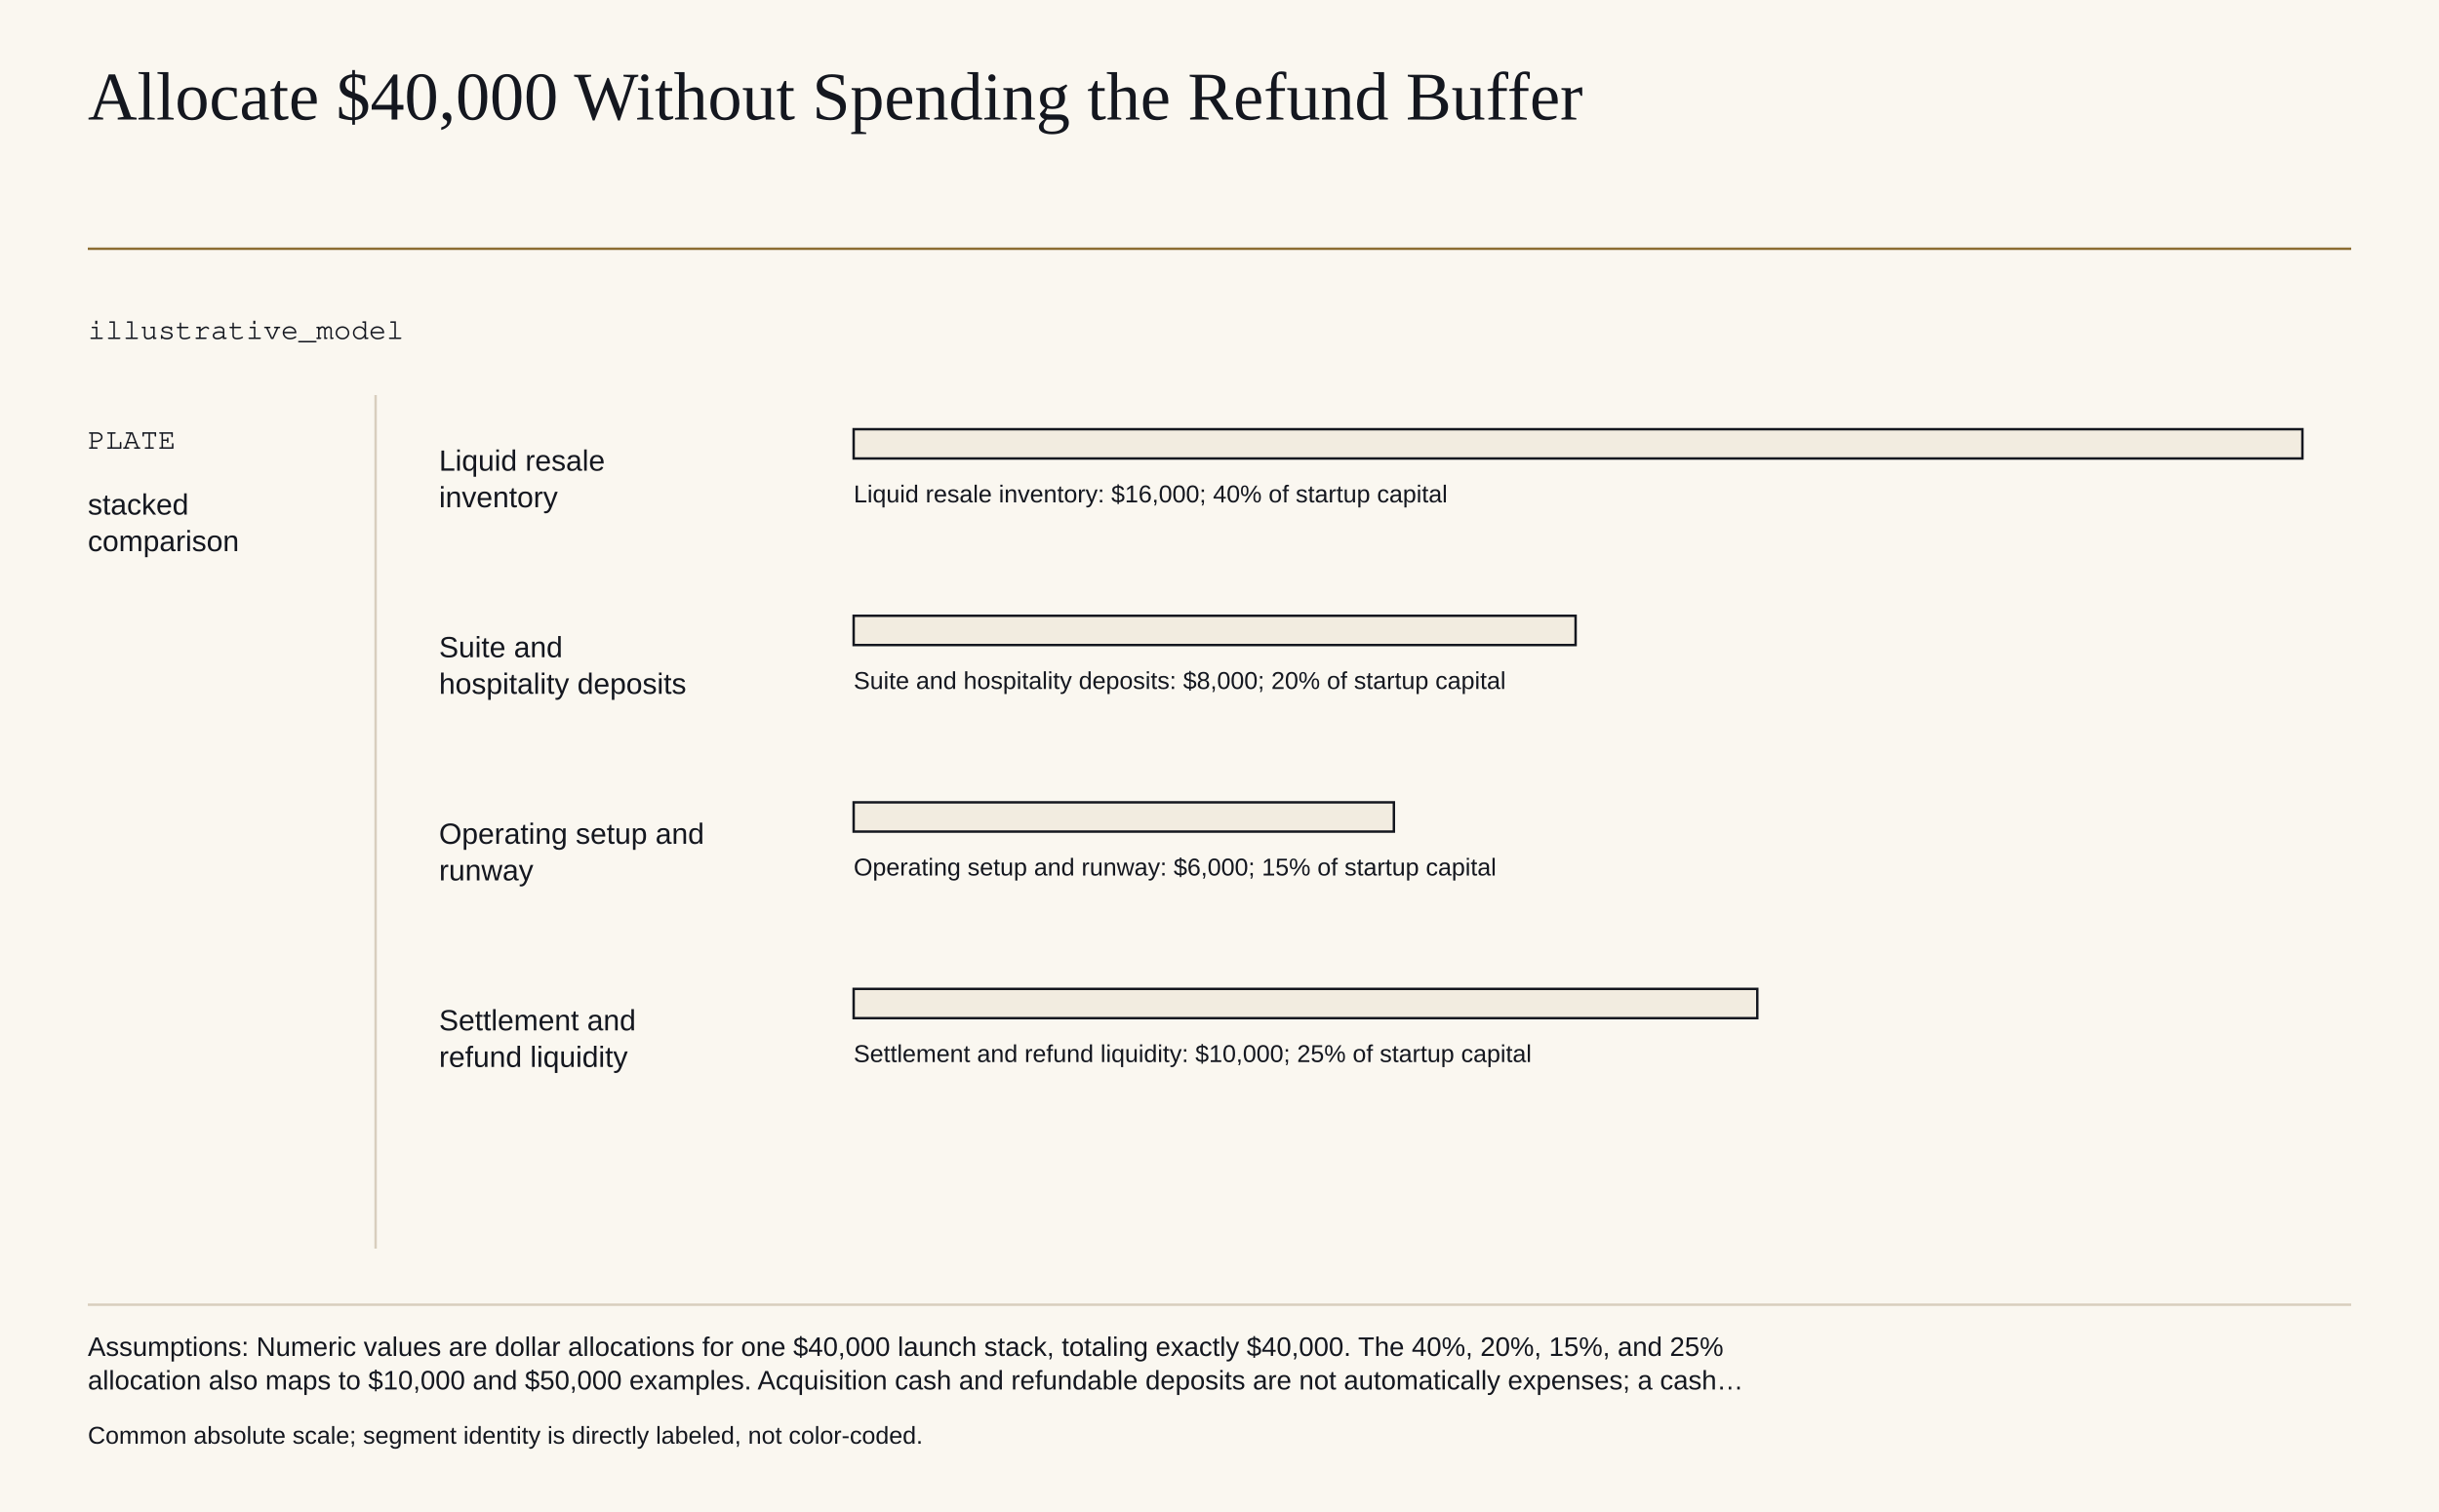
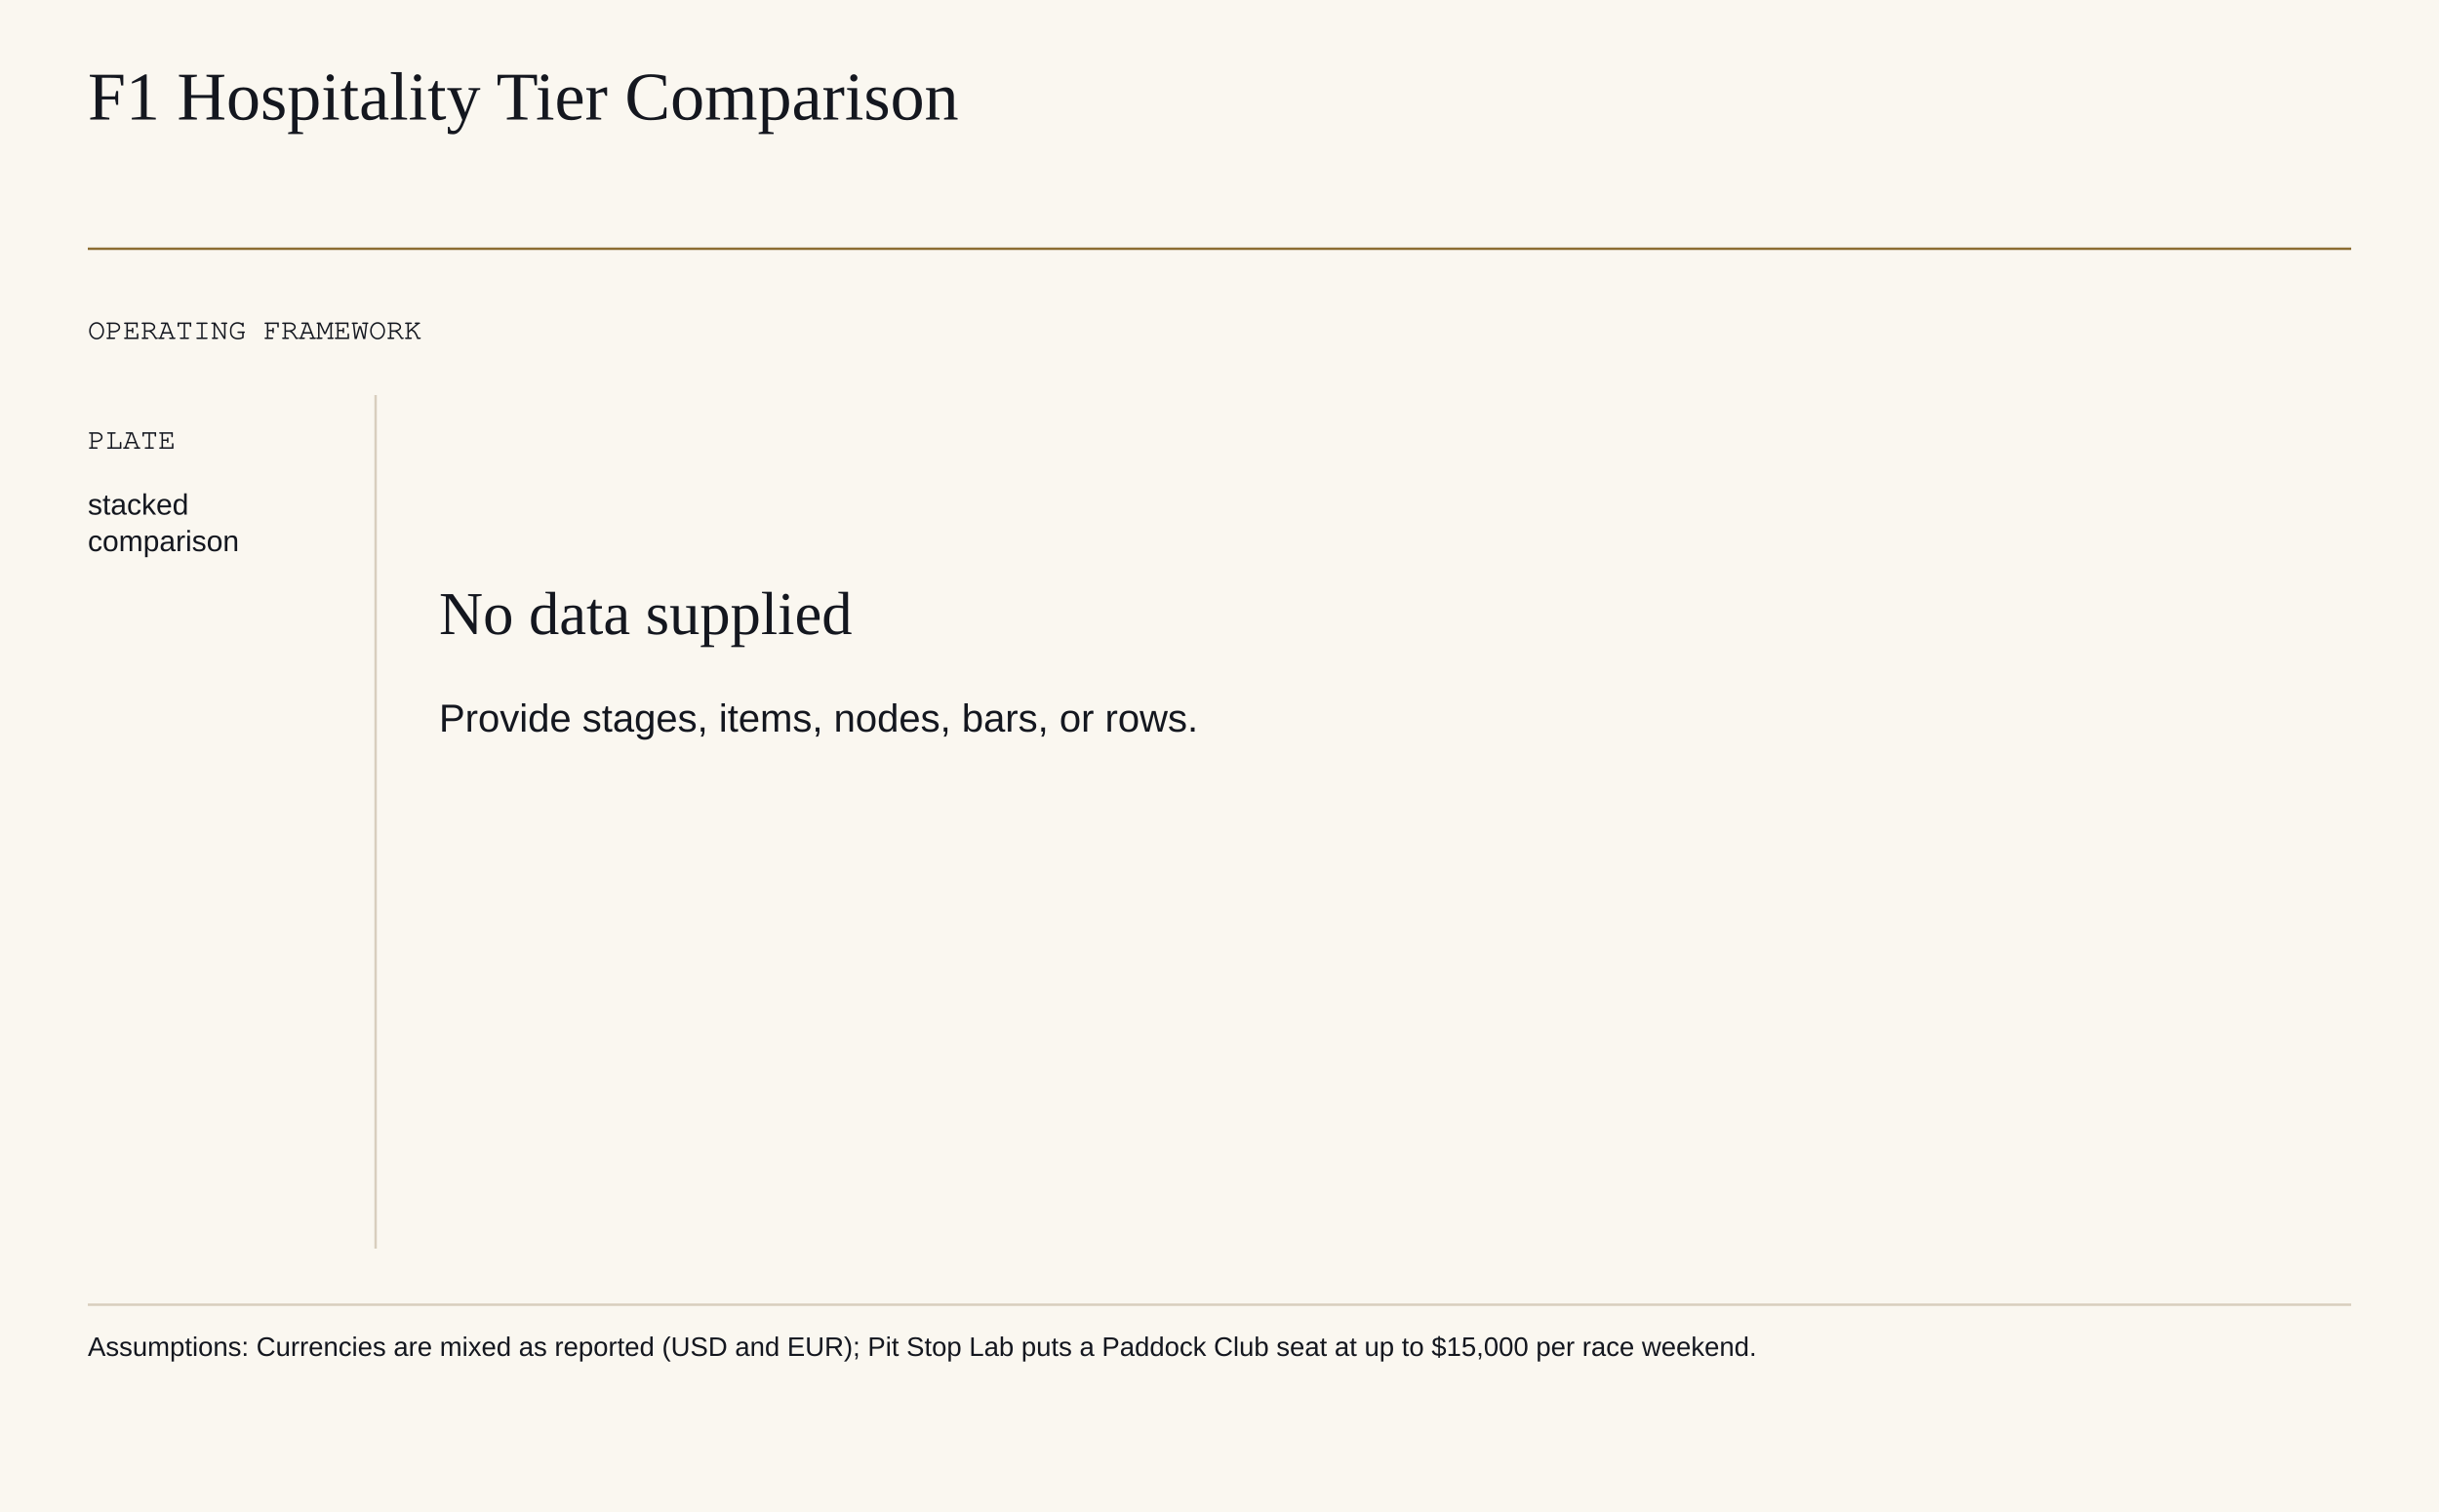
<svg xmlns="http://www.w3.org/2000/svg" viewBox="0 0 1000 620" role="img">
  <rect x="0" y="0" width="1000" height="620" fill="#FAF7F0" stroke="none" stroke-width="1" />
  <text x="36" y="49" font-family="Georgia, 'Times New Roman', serif" font-size="28" fill="#14171F" text-anchor="start" style="font-variant-numeric:tabular-nums">
-     <tspan x="36" dy="0">Allocate $40,000 Without Spending the Refund Buffer</tspan>
+     <tspan x="36" dy="0">F1 Hospitality Tier Comparison</tspan>
  </text>
  <line x1="36" y1="102" x2="964" y2="102" stroke="#8C6D32" stroke-width="1" />
  <text x="36" y="139" font-family="Courier, monospace" font-size="12" fill="#14171F" text-anchor="start" style="font-variant-numeric:tabular-nums">
-     <tspan x="36" dy="0">illustrative_model</tspan>
+     <tspan x="36" dy="0">OPERATING FRAMEWORK</tspan>
  </text>
  <line x1="154" y1="162" x2="154" y2="512" stroke="#D8CEBE" stroke-width="1" />
  <text x="36" y="184" font-family="Courier, monospace" font-size="12" fill="#14171F" text-anchor="start" style="font-variant-numeric:tabular-nums">
    <tspan x="36" dy="0">PLATE</tspan>
  </text>
  <text x="36" y="211" font-family="Arial, Helvetica, sans-serif" font-size="12" fill="#14171F" text-anchor="start" style="font-variant-numeric:tabular-nums">
    <tspan x="36" dy="0">stacked</tspan>
    <tspan x="36" dy="15.0">comparison</tspan>
  </text>
-   <text x="180" y="193.0" font-family="Arial, Helvetica, sans-serif" font-size="12" fill="#14171F" text-anchor="start" style="font-variant-numeric:tabular-nums">
-     <tspan x="180" dy="0">Liquid resale</tspan>
-     <tspan x="180" dy="15.0">inventory</tspan>
+   <text x="180" y="260" font-family="Georgia, 'Times New Roman', serif" font-size="25" fill="#14171F" text-anchor="start" style="font-variant-numeric:tabular-nums">
+     <tspan x="180" dy="0">No data supplied</tspan>
  </text>
-   <rect x="350" y="176.0" width="594.0" height="12" fill="#F2ECE0" stroke="#14171F" stroke-width="1" />
-   <text x="350" y="206.0" font-family="Arial, Helvetica, sans-serif" font-size="10" fill="#14171F" text-anchor="start" style="font-variant-numeric:tabular-nums">
-     <tspan x="350" dy="0">Liquid resale inventory: $16,000; 40% of startup capital</tspan>
-   </text>
-   <text x="180" y="269.5" font-family="Arial, Helvetica, sans-serif" font-size="12" fill="#14171F" text-anchor="start" style="font-variant-numeric:tabular-nums">
-     <tspan x="180" dy="0">Suite and</tspan>
-     <tspan x="180" dy="15.0">hospitality deposits</tspan>
-   </text>
-   <rect x="350" y="252.5" width="296.0" height="12" fill="#F2ECE0" stroke="#14171F" stroke-width="1" />
-   <text x="350" y="282.5" font-family="Arial, Helvetica, sans-serif" font-size="10" fill="#14171F" text-anchor="start" style="font-variant-numeric:tabular-nums">
-     <tspan x="350" dy="0">Suite and hospitality deposits: $8,000; 20% of startup capital</tspan>
-   </text>
-   <text x="180" y="346.0" font-family="Arial, Helvetica, sans-serif" font-size="12" fill="#14171F" text-anchor="start" style="font-variant-numeric:tabular-nums">
-     <tspan x="180" dy="0">Operating setup and</tspan>
-     <tspan x="180" dy="15.0">runway</tspan>
-   </text>
-   <rect x="350" y="329.0" width="221.5" height="12" fill="#F2ECE0" stroke="#14171F" stroke-width="1" />
-   <text x="350" y="359.0" font-family="Arial, Helvetica, sans-serif" font-size="10" fill="#14171F" text-anchor="start" style="font-variant-numeric:tabular-nums">
-     <tspan x="350" dy="0">Operating setup and runway: $6,000; 15% of startup capital</tspan>
-   </text>
-   <text x="180" y="422.5" font-family="Arial, Helvetica, sans-serif" font-size="12" fill="#14171F" text-anchor="start" style="font-variant-numeric:tabular-nums">
-     <tspan x="180" dy="0">Settlement and</tspan>
-     <tspan x="180" dy="15.0">refund liquidity</tspan>
-   </text>
-   <rect x="350" y="405.5" width="370.5" height="12" fill="#F2ECE0" stroke="#14171F" stroke-width="1" />
-   <text x="350" y="435.5" font-family="Arial, Helvetica, sans-serif" font-size="10" fill="#14171F" text-anchor="start" style="font-variant-numeric:tabular-nums">
-     <tspan x="350" dy="0">Settlement and refund liquidity: $10,000; 25% of startup capital</tspan>
+   <text x="180" y="300" font-family="Arial, Helvetica, sans-serif" font-size="16" fill="#14171F" text-anchor="start" style="font-variant-numeric:tabular-nums">
+     <tspan x="180" dy="0">Provide stages, items, nodes, bars, or rows.</tspan>
  </text>
  <line x1="36" y1="535" x2="964" y2="535" stroke="#D8CEBE" stroke-width="1" />
  <text x="36" y="556" font-family="Arial, Helvetica, sans-serif" font-size="11" fill="#14171F" text-anchor="start" style="font-variant-numeric:tabular-nums">
-     <tspan x="36" dy="0">Assumptions: Numeric values are dollar allocations for one $40,000 launch stack, totaling exactly $40,000. The 40%, 20%, 15%, and 25%</tspan>
-     <tspan x="36" dy="13.75">allocation also maps to $10,000 and $50,000 examples. Acquisition cash and refundable deposits are not automatically expenses; a cash…</tspan>
+     <tspan x="36" dy="0">Assumptions: Currencies are mixed as reported (USD and EUR); Pit Stop Lab puts a Paddock Club seat at up to $15,000 per race weekend.</tspan>
  </text>
  <text x="36" y="592" font-family="Arial, Helvetica, sans-serif" font-size="10" fill="#14171F" text-anchor="start" style="font-variant-numeric:tabular-nums">
-     <tspan x="36" dy="0">Common absolute scale; segment identity is directly labeled, not color-coded.</tspan>
+     <tspan x="36" dy="0" />
  </text>
</svg>
